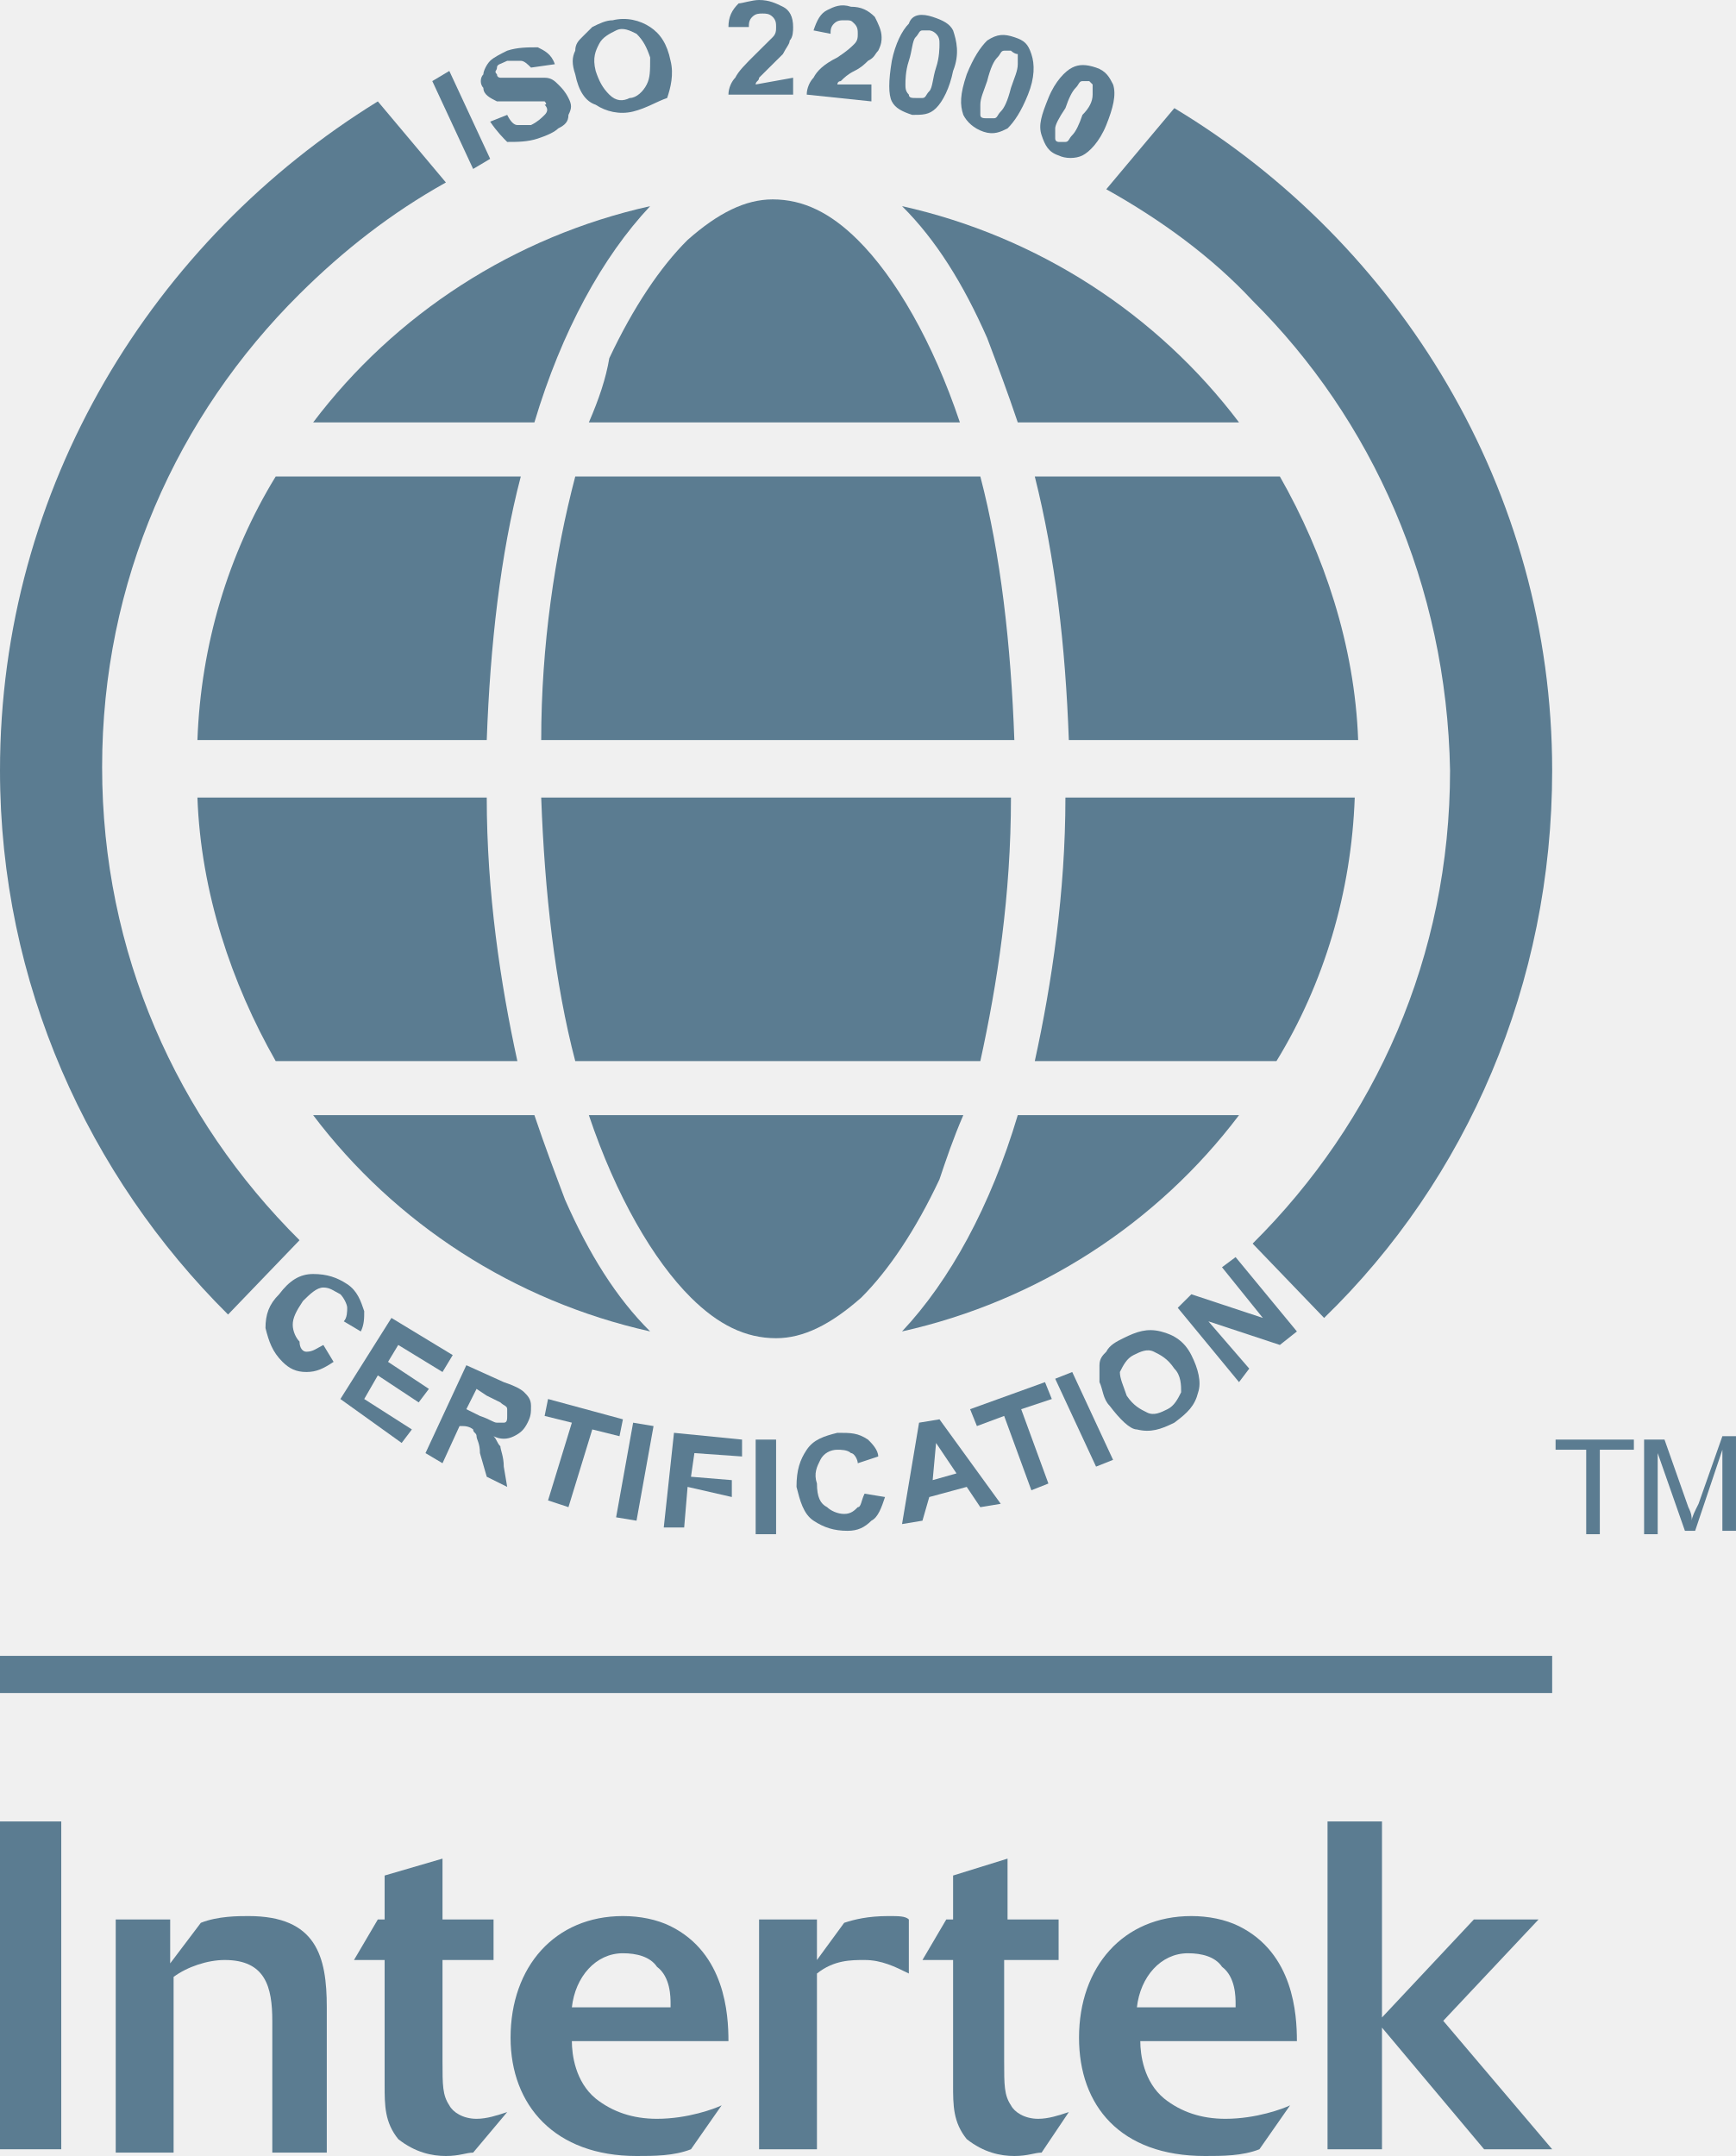
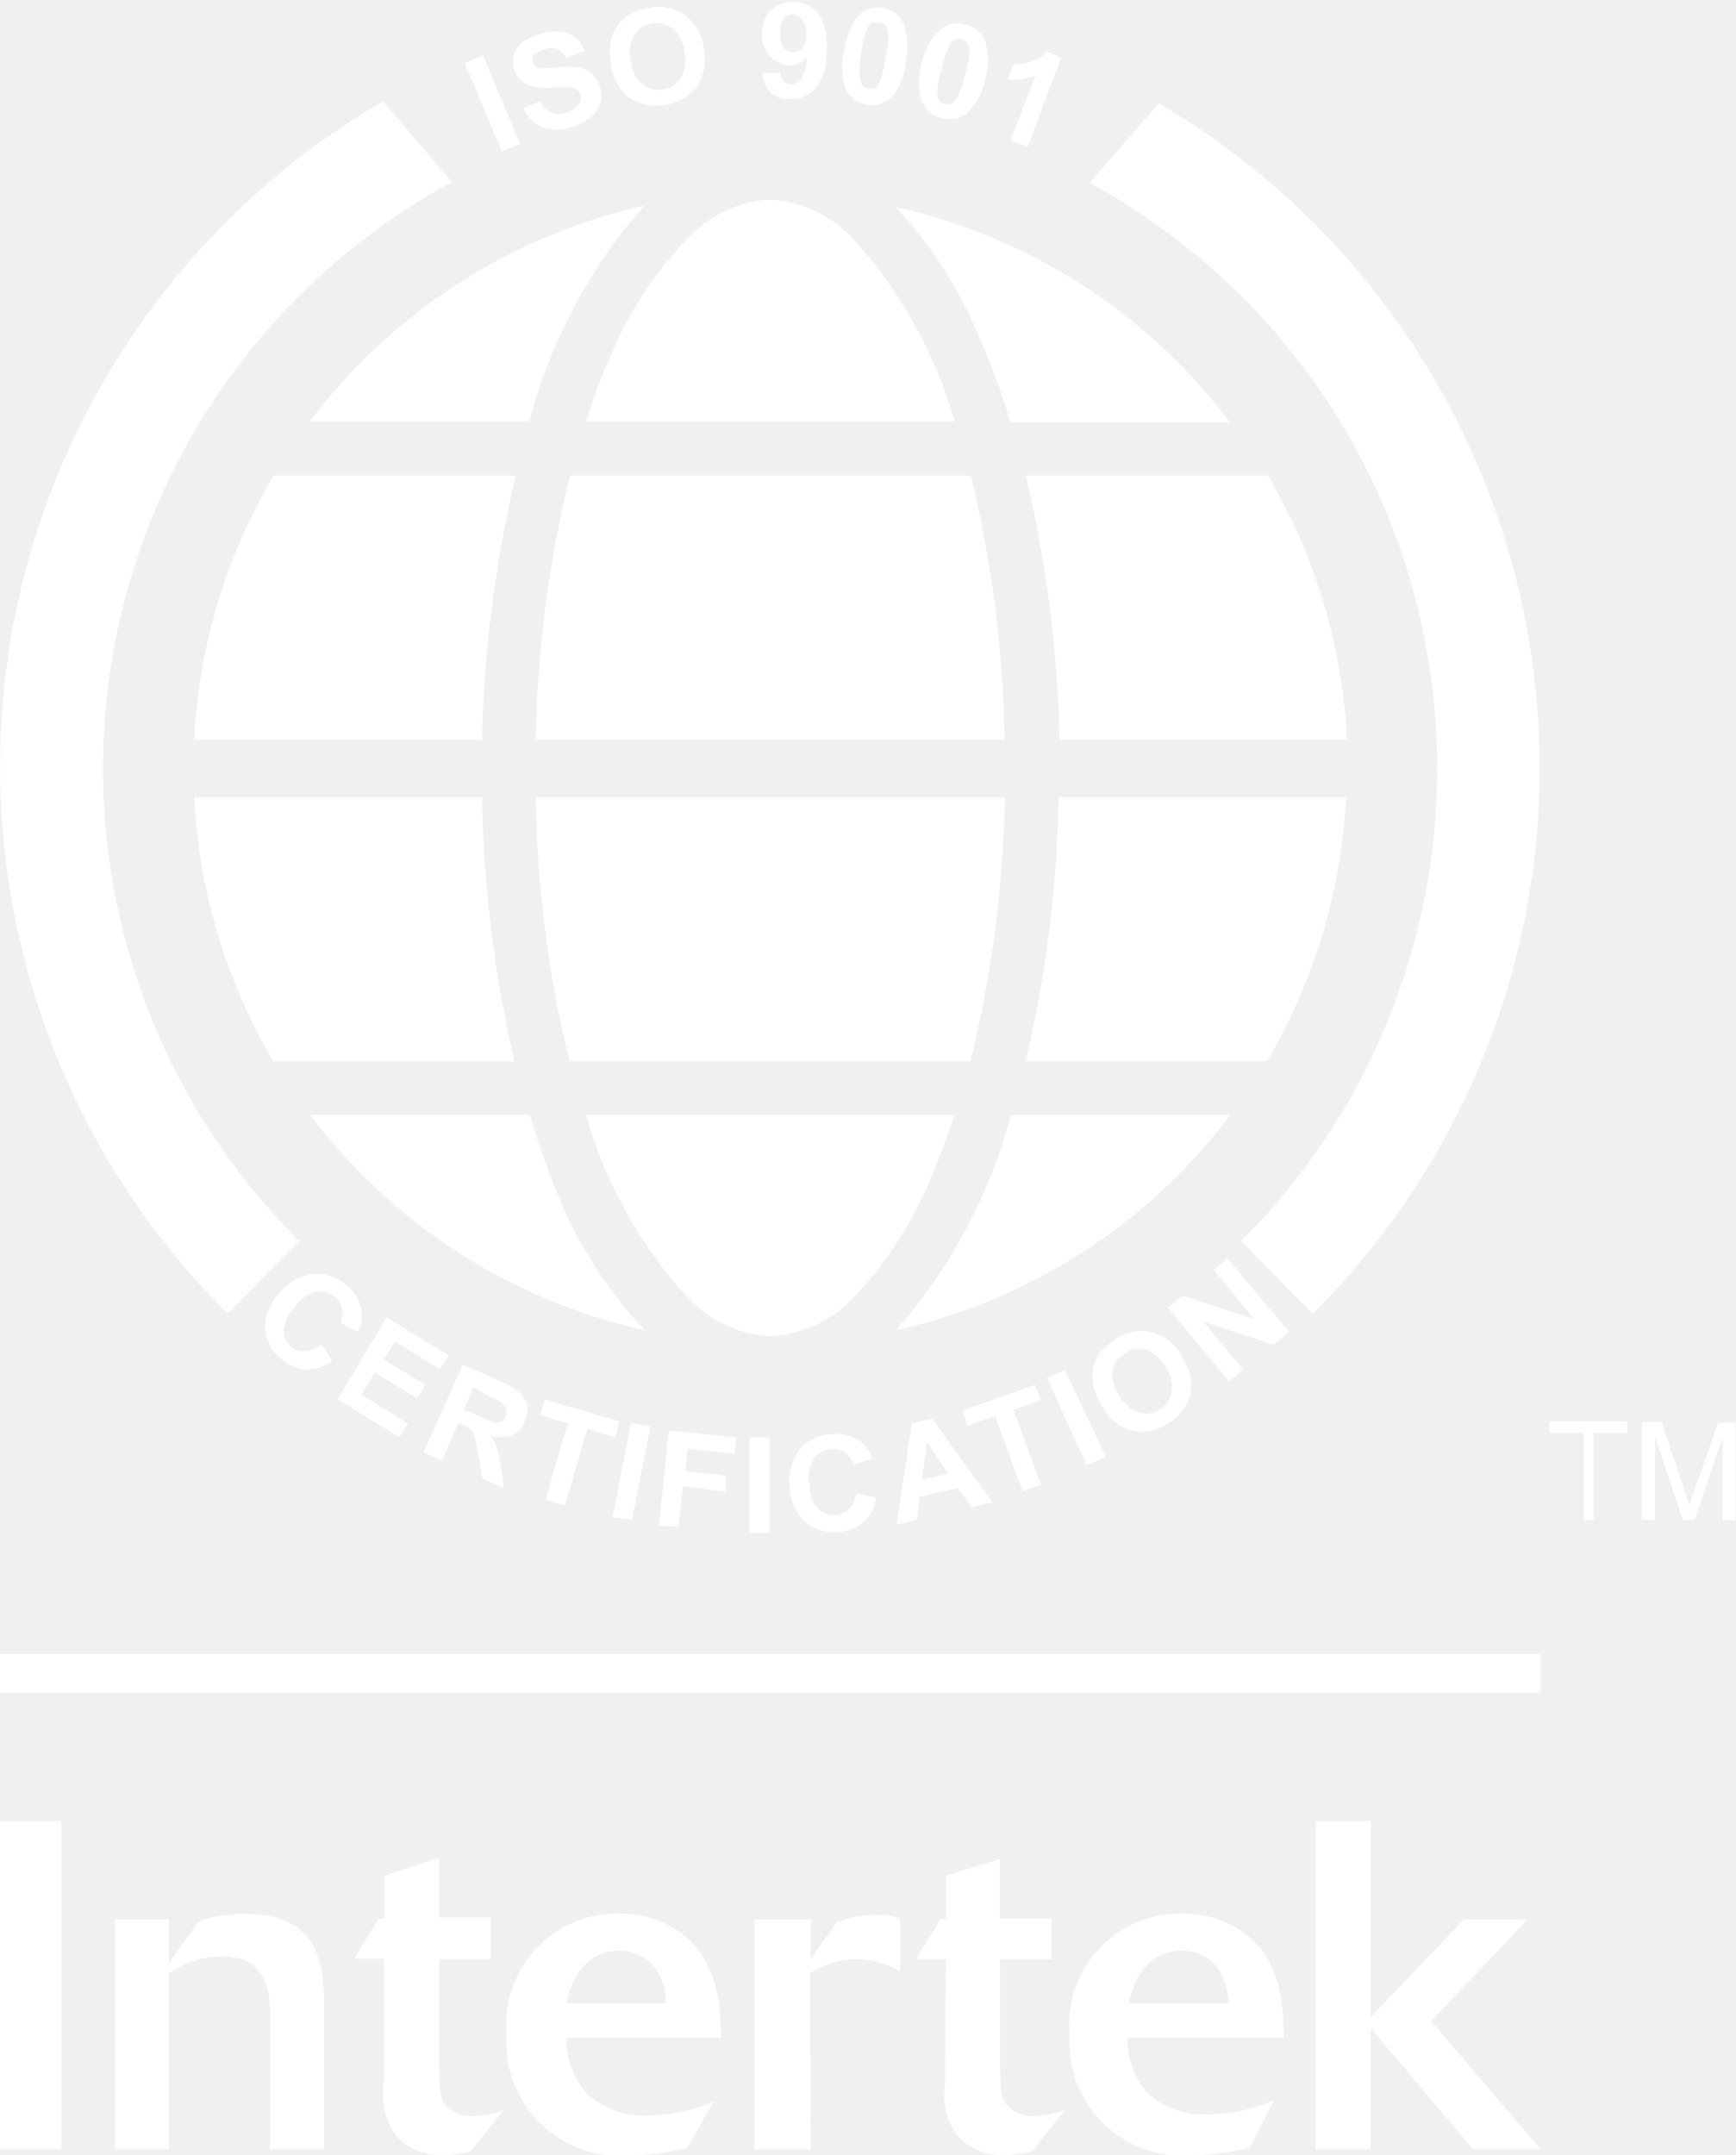
- <svg xmlns="http://www.w3.org/2000/svg" width="62" height="77" viewBox="0 0 62 77" fill="none">
-   <path d="M36.106 28.483H19.329C19.451 31.862 19.816 35.121 20.545 37.897H35.012C35.62 35.121 36.106 31.983 36.106 28.483Z" fill="#5B7C91" />
-   <path d="M34.404 39.827H21.031C22.004 42.724 23.341 45.017 24.678 46.345C25.651 47.31 26.623 47.793 27.718 47.793C28.69 47.793 29.663 47.31 30.757 46.345C31.729 45.379 32.702 43.931 33.553 42.12C33.796 41.396 34.039 40.672 34.404 39.827Z" fill="#5B7C91" />
-   <path d="M36.957 17.017C37.686 19.914 38.051 23.052 38.173 26.431H48.506C48.384 23.052 47.29 19.793 45.71 17.017H36.957Z" fill="#5B7C91" />
-   <path d="M36.957 37.897H45.588C47.29 35.121 48.263 31.862 48.384 28.483H38.051C38.051 31.862 37.565 35.121 36.957 37.897Z" fill="#5B7C91" />
-   <path d="M35.255 12.069C35.62 13.034 35.984 14 36.349 15.086H44.251C41.333 11.224 37.078 8.448 32.216 7.362C33.431 8.569 34.404 10.138 35.255 12.069Z" fill="#5B7C91" />
-   <path d="M21.031 15.086H34.282C33.31 12.19 31.973 9.896 30.635 8.569C29.663 7.603 28.69 7.121 27.596 7.121C26.623 7.121 25.651 7.603 24.557 8.569C23.584 9.534 22.612 10.983 21.761 12.793C21.639 13.517 21.396 14.241 21.031 15.086Z" fill="#5B7C91" />
-   <path d="M19.329 26.431H36.227C36.106 23.052 35.741 19.793 35.012 17.017H20.545C19.816 19.793 19.329 23.052 19.329 26.431Z" fill="#5B7C91" />
-   <path d="M20.18 42.845C19.816 41.879 19.451 40.914 19.086 39.827H11.184C14.102 43.69 18.357 46.465 23.22 47.551C22.004 46.345 21.031 44.776 20.18 42.845Z" fill="#5B7C91" />
-   <path d="M36.349 39.827C35.377 43.086 33.918 45.741 32.216 47.551C37.078 46.465 41.333 43.69 44.251 39.827H36.349Z" fill="#5B7C91" />
-   <path d="M9.847 17.017C8.145 19.793 7.173 23.052 7.051 26.431H17.384C17.506 23.052 17.871 19.793 18.6 17.017H9.847Z" fill="#5B7C91" />
-   <path d="M17.384 28.483H7.051C7.173 31.862 8.267 35.121 9.847 37.897H18.478C17.871 35.121 17.384 31.862 17.384 28.483Z" fill="#5B7C91" />
-   <path d="M19.086 15.086C20.059 11.828 21.518 9.172 23.22 7.362C18.357 8.448 14.102 11.224 11.184 15.086H19.086Z" fill="#5B7C91" />
-   <path d="M11.549 48.035L11.914 48.638C11.549 48.879 11.306 49 10.941 49C10.576 49 10.333 48.879 10.09 48.638C9.726 48.276 9.604 47.914 9.482 47.431C9.482 46.948 9.604 46.586 9.969 46.224C10.333 45.741 10.698 45.5 11.184 45.5C11.671 45.5 12.035 45.621 12.4 45.862C12.765 46.103 12.886 46.465 13.008 46.828C13.008 47.069 13.008 47.31 12.886 47.552L12.278 47.19C12.4 47.069 12.4 46.828 12.4 46.707C12.4 46.586 12.278 46.345 12.157 46.224C11.914 46.103 11.792 45.983 11.549 45.983C11.306 45.983 11.063 46.224 10.82 46.465C10.576 46.828 10.455 47.069 10.455 47.31C10.455 47.552 10.576 47.793 10.698 47.914C10.698 48.155 10.82 48.276 10.941 48.276C11.184 48.276 11.306 48.155 11.549 48.035Z" fill="#5B7C91" />
-   <path d="M12.157 49.965L13.98 47.069L16.169 48.396L15.804 49L14.223 48.034L13.859 48.638L15.318 49.603L14.953 50.086L13.494 49.121L13.008 49.965L14.71 51.052L14.345 51.534L12.157 49.965Z" fill="#5B7C91" />
-   <path d="M15.196 51.897L16.655 48.758L17.992 49.362C18.357 49.483 18.6 49.603 18.722 49.724C18.843 49.845 18.965 49.965 18.965 50.207C18.965 50.448 18.965 50.569 18.843 50.81C18.722 51.052 18.6 51.172 18.357 51.293C18.114 51.414 17.871 51.414 17.627 51.293C17.749 51.414 17.749 51.534 17.871 51.655C17.871 51.776 17.992 52.017 17.992 52.379L18.114 53.103L17.384 52.741L17.141 51.897C17.141 51.534 17.02 51.414 17.02 51.293C17.02 51.172 16.898 51.172 16.898 51.052C16.898 51.052 16.776 50.931 16.533 50.931H16.412L15.804 52.258L15.196 51.897ZM16.655 50.328L17.141 50.569C17.506 50.69 17.627 50.81 17.749 50.81C17.871 50.81 17.871 50.81 17.992 50.81C18.114 50.81 18.114 50.69 18.114 50.569C18.114 50.448 18.114 50.328 18.114 50.328C18.114 50.207 17.992 50.207 17.871 50.086C17.871 50.086 17.627 49.965 17.384 49.845L17.02 49.603L16.655 50.328Z" fill="#5B7C91" />
-   <path d="M19.573 53.586L20.424 50.81L19.451 50.569L19.573 49.965L22.247 50.69L22.125 51.293L21.153 51.051L20.302 53.827L19.573 53.586Z" fill="#5B7C91" />
-   <path d="M22.004 54.19L22.612 50.81L23.341 50.931L22.733 54.31L22.004 54.19Z" fill="#5B7C91" />
-   <path d="M23.706 54.552L24.071 51.172L26.502 51.414V52.017L24.8 51.897L24.678 52.741L26.137 52.862V53.465L24.557 53.103L24.435 54.552H23.706Z" fill="#5B7C91" />
-   <path d="M26.988 54.793V51.414H27.718V54.793H26.988Z" fill="#5B7C91" />
-   <path d="M30.878 53.345L31.608 53.465C31.486 53.828 31.365 54.19 31.122 54.31C30.878 54.552 30.635 54.672 30.271 54.672C29.784 54.672 29.42 54.552 29.055 54.31C28.69 54.069 28.569 53.586 28.447 53.103C28.447 52.5 28.569 52.138 28.812 51.776C29.055 51.414 29.42 51.293 29.906 51.172C30.392 51.172 30.635 51.172 31 51.414C31.122 51.534 31.365 51.776 31.365 52.017L30.635 52.259C30.635 52.138 30.514 51.897 30.392 51.897C30.271 51.776 30.027 51.776 29.906 51.776C29.663 51.776 29.42 51.897 29.298 52.138C29.177 52.379 29.055 52.621 29.177 52.983C29.177 53.465 29.298 53.707 29.541 53.828C29.663 53.948 29.906 54.069 30.149 54.069C30.392 54.069 30.514 53.948 30.635 53.828C30.757 53.828 30.757 53.586 30.878 53.345Z" fill="#5B7C91" />
-   <path d="M35.741 53.707L35.012 53.828L34.526 53.103L33.188 53.466L32.945 54.31L32.216 54.431L32.824 50.81L33.553 50.69L35.741 53.707ZM34.161 52.621L33.431 51.535L33.31 52.862L34.161 52.621Z" fill="#5B7C91" />
-   <path d="M36.835 53.224L35.863 50.569L34.89 50.931L34.647 50.328L37.322 49.362L37.565 49.965L36.471 50.328L37.443 52.983L36.835 53.224Z" fill="#5B7C91" />
-   <path d="M39.145 52.379L37.686 49.241L38.294 49L39.753 52.138L39.145 52.379Z" fill="#5B7C91" />
-   <path d="M39.631 50.207C39.388 49.965 39.388 49.603 39.267 49.362C39.267 49.121 39.267 49 39.267 48.759C39.267 48.517 39.388 48.397 39.51 48.276C39.631 48.035 39.874 47.914 40.118 47.793C40.604 47.552 40.969 47.431 41.455 47.552C41.941 47.672 42.306 47.914 42.549 48.397C42.792 48.879 42.914 49.362 42.792 49.724C42.671 50.207 42.427 50.448 41.941 50.81C41.455 51.052 41.09 51.172 40.604 51.052C40.361 51.052 39.996 50.69 39.631 50.207ZM40.239 49.845C40.482 50.207 40.725 50.328 40.969 50.448C41.212 50.569 41.455 50.448 41.698 50.328C41.941 50.207 42.063 49.965 42.184 49.724C42.184 49.483 42.184 49.121 41.941 48.879C41.698 48.517 41.455 48.397 41.212 48.276C40.969 48.155 40.725 48.276 40.482 48.397C40.239 48.517 40.118 48.759 39.996 49C39.996 49.241 40.118 49.483 40.239 49.845Z" fill="#5B7C91" />
-   <path d="M44.251 49.362L42.063 46.707L42.549 46.224L45.102 47.069L43.643 45.259L44.129 44.897L46.318 47.552L45.71 48.034L43.157 47.19L44.616 48.879L44.251 49.362Z" fill="#5B7C91" />
-   <path d="M16.898 6.034L15.439 2.896L16.047 2.534L17.506 5.672L16.898 6.034Z" fill="#5B7C91" />
-   <path d="M17.506 4.345L18.114 4.103C18.235 4.345 18.357 4.466 18.478 4.466C18.6 4.466 18.843 4.466 18.965 4.466C19.208 4.345 19.329 4.224 19.451 4.103C19.573 3.983 19.573 3.862 19.451 3.741C19.573 3.741 19.451 3.621 19.451 3.621C19.329 3.621 19.329 3.621 19.208 3.621C19.086 3.621 18.965 3.621 18.6 3.621C18.235 3.621 17.871 3.621 17.749 3.621C17.506 3.5 17.263 3.379 17.263 3.138C17.141 3.017 17.141 2.776 17.263 2.655C17.263 2.535 17.384 2.293 17.506 2.172C17.628 2.052 17.871 1.931 18.114 1.81C18.478 1.69 18.843 1.69 19.208 1.69C19.451 1.81 19.694 1.931 19.816 2.293L18.965 2.414C18.843 2.293 18.722 2.172 18.6 2.172C18.478 2.172 18.357 2.172 18.114 2.172C17.871 2.293 17.749 2.293 17.749 2.414C17.749 2.535 17.628 2.535 17.749 2.655C17.749 2.776 17.871 2.776 17.871 2.776C17.992 2.776 18.235 2.776 18.6 2.776C18.965 2.776 19.208 2.776 19.451 2.776C19.694 2.776 19.816 2.897 19.937 3.017C20.059 3.138 20.18 3.259 20.302 3.5C20.424 3.741 20.424 3.862 20.302 4.103C20.302 4.345 20.18 4.466 19.937 4.586C19.816 4.707 19.573 4.828 19.208 4.948C18.843 5.069 18.478 5.069 18.114 5.069C17.992 4.948 17.749 4.707 17.506 4.345Z" fill="#5B7C91" />
-   <path d="M20.545 2.655C20.424 2.293 20.424 2.052 20.545 1.81C20.545 1.569 20.667 1.448 20.788 1.328C20.91 1.207 21.031 1.086 21.153 0.965C21.396 0.845 21.639 0.724 21.882 0.724C22.369 0.603 22.855 0.724 23.22 0.965C23.584 1.207 23.827 1.569 23.949 2.172C24.071 2.655 23.949 3.138 23.827 3.5C23.463 3.621 23.098 3.862 22.612 3.983C22.125 4.103 21.639 3.983 21.274 3.741C20.91 3.621 20.667 3.259 20.545 2.655ZM21.274 2.534C21.396 2.897 21.518 3.138 21.761 3.379C22.004 3.621 22.247 3.621 22.49 3.5C22.733 3.5 22.977 3.259 23.098 3.017C23.22 2.776 23.22 2.534 23.22 2.052C23.098 1.69 22.977 1.448 22.733 1.207C22.49 1.086 22.247 0.965 22.004 1.086C21.761 1.207 21.518 1.328 21.396 1.569C21.274 1.81 21.153 2.052 21.274 2.534Z" fill="#5B7C91" />
-   <path d="M28.326 2.776V3.379H26.016C26.016 3.138 26.137 2.897 26.259 2.776C26.38 2.534 26.623 2.293 26.988 1.931C27.231 1.69 27.474 1.448 27.596 1.328C27.718 1.207 27.718 1.086 27.718 0.966C27.718 0.845 27.718 0.724 27.596 0.603C27.474 0.483 27.353 0.483 27.231 0.483C27.11 0.483 26.988 0.483 26.867 0.603C26.745 0.724 26.745 0.845 26.745 0.966H26.016C26.016 0.603 26.137 0.362 26.38 0.121C26.502 0.121 26.867 0 27.11 0C27.474 0 27.718 0.121 27.961 0.241C28.204 0.362 28.326 0.603 28.326 0.966C28.326 1.086 28.326 1.328 28.204 1.448C28.204 1.569 28.082 1.69 27.961 1.931C27.839 2.052 27.718 2.172 27.474 2.414C27.231 2.655 27.11 2.776 27.11 2.776C27.11 2.897 26.988 2.897 26.988 3.017L28.326 2.776Z" fill="#5B7C91" />
-   <path d="M31.122 3.017V3.621L28.812 3.379C28.812 3.138 28.933 2.897 29.055 2.776C29.177 2.534 29.42 2.293 29.906 2.052C30.271 1.81 30.392 1.69 30.514 1.569C30.635 1.448 30.635 1.328 30.635 1.207C30.635 1.086 30.635 0.966 30.514 0.845C30.392 0.724 30.392 0.724 30.149 0.724C30.027 0.724 29.906 0.724 29.784 0.845C29.663 0.966 29.663 1.086 29.663 1.207L29.055 1.086C29.177 0.724 29.298 0.483 29.541 0.362C29.784 0.241 30.027 0.121 30.392 0.241C30.757 0.241 31 0.362 31.243 0.603C31.365 0.845 31.486 1.086 31.486 1.328C31.486 1.448 31.486 1.569 31.365 1.81C31.243 1.931 31.243 2.052 31 2.172C30.878 2.293 30.757 2.414 30.514 2.534C30.271 2.655 30.149 2.776 30.027 2.897C29.906 2.897 29.906 3.017 29.906 3.017H31.122Z" fill="#5B7C91" />
-   <path d="M33.31 0.603C33.675 0.724 33.918 0.845 34.039 1.086C34.161 1.448 34.282 1.931 34.039 2.534C33.918 3.138 33.675 3.621 33.431 3.862C33.188 4.103 32.945 4.103 32.58 4.103C32.216 3.983 31.973 3.862 31.851 3.621C31.729 3.379 31.729 2.897 31.851 2.172C31.973 1.569 32.216 1.086 32.459 0.845C32.58 0.483 32.945 0.483 33.31 0.603ZM33.188 1.086C33.067 1.086 33.067 1.086 32.945 1.086C32.824 1.086 32.824 1.207 32.702 1.328C32.58 1.448 32.58 1.81 32.459 2.172C32.337 2.534 32.337 2.897 32.337 3.017C32.337 3.138 32.337 3.259 32.459 3.379C32.459 3.5 32.58 3.5 32.702 3.5C32.824 3.5 32.824 3.5 32.945 3.5C33.067 3.5 33.067 3.379 33.188 3.259C33.31 3.138 33.31 2.776 33.431 2.414C33.553 2.052 33.553 1.69 33.553 1.569C33.553 1.448 33.553 1.328 33.431 1.207C33.31 1.086 33.188 1.086 33.188 1.086Z" fill="#5B7C91" />
-   <path d="M36.227 1.328C36.592 1.448 36.714 1.569 36.835 1.931C36.957 2.293 36.957 2.776 36.714 3.379C36.471 3.983 36.227 4.345 35.984 4.586C35.741 4.707 35.498 4.828 35.133 4.707C34.769 4.586 34.526 4.345 34.404 4.103C34.282 3.741 34.282 3.379 34.526 2.655C34.769 2.052 35.012 1.69 35.255 1.448C35.62 1.207 35.863 1.207 36.227 1.328ZM36.106 1.81C35.984 1.81 35.984 1.81 35.863 1.81C35.741 1.81 35.741 1.931 35.62 2.052C35.498 2.172 35.377 2.414 35.255 2.897C35.133 3.259 35.012 3.5 35.012 3.741C35.012 3.862 35.012 3.983 35.012 4.103C35.012 4.224 35.133 4.224 35.255 4.224C35.377 4.224 35.377 4.224 35.498 4.224C35.62 4.224 35.62 4.103 35.741 3.983C35.863 3.862 35.984 3.621 36.106 3.138C36.227 2.776 36.349 2.534 36.349 2.293C36.349 2.172 36.349 2.052 36.349 1.931C36.227 1.931 36.106 1.81 36.106 1.81Z" fill="#5B7C91" />
-   <path d="M39.145 2.414C39.51 2.534 39.631 2.776 39.753 3.017C39.874 3.379 39.753 3.862 39.51 4.465C39.267 5.069 38.902 5.431 38.659 5.552C38.416 5.672 38.051 5.672 37.808 5.552C37.443 5.431 37.322 5.19 37.2 4.828C37.078 4.465 37.2 4.103 37.443 3.5C37.686 2.897 38.051 2.534 38.294 2.414C38.537 2.293 38.78 2.293 39.145 2.414ZM38.902 2.897C38.78 2.897 38.78 2.897 38.659 2.897C38.537 2.897 38.537 3.017 38.416 3.138C38.294 3.259 38.173 3.5 38.051 3.862C37.808 4.224 37.686 4.465 37.686 4.586C37.686 4.707 37.686 4.828 37.686 4.948C37.686 5.069 37.808 5.069 37.808 5.069C37.929 5.069 37.929 5.069 38.051 5.069C38.173 5.069 38.173 4.948 38.294 4.828C38.416 4.707 38.537 4.465 38.659 4.103C38.902 3.862 39.023 3.621 39.023 3.379C39.023 3.259 39.023 3.138 39.023 3.017C39.023 3.017 39.023 3.017 38.902 2.897Z" fill="#5B7C91" />
-   <path d="M2.188 65.052H0V76.759H2.188V65.052Z" fill="#5B7C91" />
-   <path d="M4.133 68.552H6.078V70.121L7.173 68.672C7.78 68.431 8.51 68.431 8.875 68.431C11.306 68.431 11.671 69.879 11.671 71.69V76.879H9.725V72.172C9.725 70.966 9.482 70 8.024 70C7.416 70 6.686 70.242 6.2 70.604V76.879H4.133V68.552Z" fill="#5B7C91" />
-   <path d="M16.898 76.879C16.655 76.879 16.412 77 15.925 77C15.439 77 14.831 76.879 14.223 76.397C13.737 75.793 13.737 75.19 13.737 74.466V70H12.643L13.494 68.552H13.737V66.983L15.804 66.379V68.552H17.627V70H15.804V73.621C15.804 74.466 15.804 74.828 16.047 75.19C16.169 75.431 16.533 75.672 17.02 75.672C17.384 75.672 17.749 75.552 18.114 75.431L16.898 76.879Z" fill="#5B7C91" />
-   <path d="M24.678 76.759C24.071 77 23.341 77 22.733 77C19.816 77 18.235 75.19 18.235 72.776C18.235 70.242 19.816 68.431 22.247 68.431C22.855 68.431 23.463 68.552 23.949 68.793C25.894 69.759 26.016 71.931 26.016 72.897H20.424C20.424 73.379 20.545 74.345 21.274 74.948C21.882 75.431 22.612 75.672 23.463 75.672C24.557 75.672 25.529 75.311 25.773 75.19L24.678 76.759ZM23.949 71.569C23.949 71.328 23.949 70.604 23.463 70.242C23.22 69.879 22.733 69.759 22.247 69.759C21.274 69.759 20.545 70.604 20.424 71.69H23.949V71.569Z" fill="#5B7C91" />
-   <path d="M29.177 76.759H27.11V68.552H29.177V70L30.149 68.672C30.514 68.552 31 68.431 31.729 68.431C32.094 68.431 32.337 68.431 32.459 68.552V70.483C31.973 70.242 31.486 70 30.878 70C30.392 70 29.784 70 29.177 70.483V76.759Z" fill="#5B7C91" />
-   <path d="M37.2 76.879C36.957 76.879 36.714 77 36.227 77C35.741 77 35.133 76.879 34.526 76.397C34.039 75.793 34.039 75.19 34.039 74.466V70H32.945L33.796 68.552H34.039V66.983L35.984 66.379V68.552H37.808V70H35.863V73.621C35.863 74.466 35.863 74.828 36.106 75.19C36.227 75.431 36.592 75.672 37.078 75.672C37.443 75.672 37.808 75.552 38.173 75.431L37.2 76.879Z" fill="#5B7C91" />
-   <path d="M44.98 76.759C44.373 77 43.643 77 43.035 77C39.996 77 38.537 75.19 38.537 72.776C38.537 70.242 40.118 68.431 42.549 68.431C43.157 68.431 43.765 68.552 44.251 68.793C46.196 69.759 46.318 71.931 46.318 72.897H40.725C40.725 73.379 40.847 74.345 41.577 74.948C42.184 75.431 42.914 75.672 43.765 75.672C44.859 75.672 45.831 75.311 46.075 75.19L44.98 76.759ZM44.129 71.569C44.129 71.328 44.129 70.604 43.643 70.242C43.4 69.879 42.914 69.759 42.428 69.759C41.455 69.759 40.725 70.604 40.604 71.69H44.129V71.569Z" fill="#5B7C91" />
-   <path d="M55.435 76.759H53.004L49.357 72.414V76.759H47.412V65.052H49.357V72.052L52.639 68.552H54.949L51.545 72.172L55.435 76.759Z" fill="#5B7C91" />
-   <path d="M55.435 59.138H0V60.465H55.435V59.138Z" fill="#5B7C91" />
-   <path d="M56.651 54.793V51.776H55.557V51.414H58.353V51.776H57.137V54.793H56.651Z" fill="#5B7C91" />
-   <path d="M58.718 54.793V51.414H59.447L60.298 53.828C60.42 54.069 60.42 54.19 60.42 54.31C60.42 54.19 60.541 53.948 60.663 53.707L61.514 51.293H62V54.672H61.514V51.776L60.541 54.672H60.176L59.204 51.897V54.793H58.718Z" fill="#5B7C91" />
-   <path d="M8.145 46.948L10.698 44.293C6.322 39.948 3.647 34.034 3.647 27.396C3.647 20.759 6.322 14.845 10.698 10.5C12.278 8.931 13.98 7.603 15.925 6.517L14.71 5.069L13.494 3.621C5.471 8.569 0 17.379 0 27.517C0 35.121 3.161 42 8.145 46.948Z" fill="#5B7C91" />
-   <path d="M51.788 27.517C51.788 34.155 49.114 40.069 44.737 44.414L47.29 47.069C52.396 42.121 55.435 35.121 55.435 27.517C55.435 17.5 49.965 8.69 41.941 3.862L40.725 5.31L39.51 6.759C41.455 7.845 43.278 9.172 44.737 10.741C48.992 14.966 51.667 20.879 51.788 27.517Z" fill="#5B7C91" />
+ <svg xmlns="http://www.w3.org/2000/svg" viewBox="0 0 51.38 63.8">
+   <defs>
+     <style>.cls-1{fill:#fff;}</style>
+   </defs>
+   <g id="Слой_2" data-name="Слой 2">
+     <g id="Layer_1" data-name="Layer 1">
+       <path class="cls-1" d="M3.05,22.75A19.76,19.76,0,0,1,13.38,5.39L11.34,3a22.8,22.8,0,0,0-4.6,35.89l2.15-2.17-.05,0A19.68,19.68,0,0,1,3.05,22.75Z" />
+       <path class="cls-1" d="M34.31,3.06,32.26,5.41a20.19,20.19,0,0,1,4.51,3.37,19.77,19.77,0,0,1,0,27.94l-.05,0,2.15,2.17A22.8,22.8,0,0,0,34.31,3.06Z" />
+       <path class="cls-1" d="M29.75,23.6H15.86a34.86,34.86,0,0,0,1,7.82H28.73A34.86,34.86,0,0,0,29.75,23.6Z" />
+       <path class="cls-1" d="M28.26,33H17.35a13.35,13.35,0,0,0,3,5.4,3.59,3.59,0,0,0,2.46,1.16,3.6,3.6,0,0,0,2.47-1.16,11.27,11.27,0,0,0,2.28-3.53A19.23,19.23,0,0,0,28.26,33Z" />
+       <path class="cls-1" d="M30.37,14.08a36.75,36.75,0,0,1,1,7.82h8.51a17,17,0,0,0-2.34-7.82Z" />
+       <path class="cls-1" d="M30.37,31.42h7.14a17,17,0,0,0,2.34-7.82H31.34A36.75,36.75,0,0,1,30.37,31.42Z" />
+       <path class="cls-1" d="M29,10a22.27,22.27,0,0,1,.92,2.51h6.5a17,17,0,0,0-9.9-6.38A12.84,12.84,0,0,1,29,10Z" />
+       <path class="cls-1" d="M17.34,12.47H28.26a13.35,13.35,0,0,0-3-5.39A3.57,3.57,0,0,0,22.8,5.91a3.57,3.57,0,0,0-2.46,1.17,11.1,11.1,0,0,0-2.29,3.52C17.8,11.18,17.56,11.8,17.34,12.47Z" />
+       <path class="cls-1" d="M15.86,21.9H29.74a34.89,34.89,0,0,0-1-7.82H16.88A34.86,34.86,0,0,0,15.86,21.9Z" />
+       <path class="cls-1" d="M16.59,35.54A23.59,23.59,0,0,1,15.68,33H9.18a17,17,0,0,0,9.9,6.38A13,13,0,0,1,16.59,35.54Z" />
+       <path class="cls-1" d="M29.93,33a15.69,15.69,0,0,1-3.4,6.38A17,17,0,0,0,36.43,33Z" />
+       <path class="cls-1" d="M8.1,14.08A17,17,0,0,0,5.75,21.9h8.52a37.43,37.43,0,0,1,1-7.82Z" />
+       <path class="cls-1" d="M14.27,23.6H5.75a17.1,17.1,0,0,0,2.34,7.82h7.14A37.43,37.43,0,0,1,14.27,23.6Z" />
+       <path class="cls-1" d="M15.67,12.47a15.81,15.81,0,0,1,3.4-6.38,17.08,17.08,0,0,0-9.89,6.38Z" />
+       <path class="cls-1" d="M9.52,39.8l.32.49a1.26,1.26,0,0,1-.78.26,1.28,1.28,0,0,1-.73-.32,1.24,1.24,0,0,1-.48-.91,1.44,1.44,0,0,1,.39-1,1.52,1.52,0,0,1,1-.6,1.28,1.28,0,0,1,1,.32,1.21,1.21,0,0,1,.47.79,1.13,1.13,0,0,1-.11.6l-.53-.27a.6.6,0,0,0,.06-.41.63.63,0,0,0-.22-.35.67.67,0,0,0-.55-.16,1.07,1.07,0,0,0-.62.44,1.12,1.12,0,0,0-.34.71.62.62,0,0,0,.25.51A.55.55,0,0,0,9,40,.89.89,0,0,0,9.52,39.8Z" />
+       <path class="cls-1" d="M10,41.43,11.45,39l1.83,1.13-.26.41-1.32-.82-.34.53L12.6,41l-.25.4-1.24-.76-.41.65,1.38.86-.26.4Z" />
+       <path class="cls-1" d="M12.54,43l1.16-2.6,1.12.5a2,2,0,0,1,.59.35.67.67,0,0,1,.2.38.81.81,0,0,1-.07.46.78.78,0,0,1-.39.41,1,1,0,0,1-.63,0,1.35,1.35,0,0,1,.19.35,3.36,3.36,0,0,1,.12.56l.09.65-.64-.29L14.15,43c-.05-.27-.09-.44-.11-.51a.41.41,0,0,0-.12-.18.68.68,0,0,0-.25-.15l-.11,0-.48,1.09Zm1.2-1.26.4.17a2.47,2.47,0,0,0,.49.19.33.33,0,0,0,.2,0,.3.3,0,0,0,.14-.17.35.35,0,0,0,0-.24.37.37,0,0,0-.16-.19,3.51,3.51,0,0,0-.39-.19L14,41.06Z" />
+       <path class="cls-1" d="M16.15,44.4l.66-2.26L16,41.9l.13-.46,2.21.64-.13.47-.82-.25-.67,2.27Z" />
+       <path class="cls-1" d="M18.14,44.92l.54-2.79.58.11L18.71,45Z" />
+       <path class="cls-1" d="M19.51,45.18l.29-2.83,2,.21-.05.48-1.39-.15-.07.67,1.2.12,0,.48L20.22,44l-.13,1.2Z" />
+       <path class="cls-1" d="M22.19,45.39l0-2.84h.59l0,2.84Z" />
+       <path class="cls-1" d="M25.36,44.21l.58.13a1.19,1.19,0,0,1-.37.72,1.36,1.36,0,0,1-1.73,0,1.48,1.48,0,0,1-.46-1,1.56,1.56,0,0,1,.28-1.13,1.29,1.29,0,0,1,.95-.47,1.19,1.19,0,0,1,.88.23,1.07,1.07,0,0,1,.34.49l-.56.19A.64.64,0,0,0,25,43a.6.6,0,0,0-.4-.09.66.66,0,0,0-.5.27,1.09,1.09,0,0,0-.14.75,1.19,1.19,0,0,0,.26.74.66.66,0,0,0,.92,0A.82.82,0,0,0,25.36,44.21Z" />
+       <path class="cls-1" d="M29.38,44.48l-.62.14-.4-.57-1.13.26-.08.69-.61.14.46-3,.6-.14Zm-1.31-.85-.63-.94-.14,1.12Z" />
+       <path class="cls-1" d="M30.27,44.14l-.81-2.22-.81.29-.16-.45L30.65,41l.17.45-.81.29.81,2.22Z" />
+       <path class="cls-1" d="M32.17,43.37,31,40.8l.53-.24,1.21,2.57Z" />
+       <path class="cls-1" d="M32.63,41.64a1.69,1.69,0,0,1-.26-.69,1.47,1.47,0,0,1,0-.47,1.15,1.15,0,0,1,.19-.42,1.83,1.83,0,0,1,.48-.42,1.36,1.36,0,0,1,1.07-.2,1.45,1.45,0,0,1,.89.73,1.48,1.48,0,0,1,.24,1.12,1.41,1.41,0,0,1-.67.86,1.39,1.39,0,0,1-1.08.2A1.46,1.46,0,0,1,32.63,41.64Zm.51-.33a1,1,0,0,0,.57.51.76.76,0,0,0,.62-.09.72.72,0,0,0,.36-.51,1,1,0,0,0-.19-.75,1.06,1.06,0,0,0-.56-.51.73.73,0,0,0-.62.1.75.75,0,0,0-.38.51A1.08,1.08,0,0,0,33.14,41.31Z" />
+       <path class="cls-1" d="M36.39,40.9l-1.81-2.18.43-.36,2.13.69L35.93,37.6l.41-.35,1.82,2.18-.45.38-2.08-.68,1.18,1.42Z" />
+       <path class="cls-1" d="M14.86,4.49l-1.1-2.62.54-.23,1.1,2.62Z" />
+       <path class="cls-1" d="M15.49,3.2,16,3a.61.61,0,0,0,.32.33.56.56,0,0,0,.44,0,.61.61,0,0,0,.37-.23.36.36,0,0,0,.06-.31.26.26,0,0,0-.11-.14.38.38,0,0,0-.24-.06l-.48,0a1.57,1.57,0,0,1-.71-.07.77.77,0,0,1-.43-.47.79.79,0,0,1,0-.43.79.79,0,0,1,.26-.38A1.58,1.58,0,0,1,16,1a1.24,1.24,0,0,1,.85,0,.83.83,0,0,1,.46.51l-.55.2a.49.49,0,0,0-.24-.25.59.59,0,0,0-.39,0,.7.7,0,0,0-.35.21.21.21,0,0,0,0,.2A.2.2,0,0,0,15.9,2a1.79,1.79,0,0,0,.57,0,2.73,2.73,0,0,1,.66,0,.7.7,0,0,1,.39.18.89.89,0,0,1,.25.4.75.75,0,0,1,0,.47.81.81,0,0,1-.28.42,1.69,1.69,0,0,1-.57.29,1.27,1.27,0,0,1-.88,0A1.07,1.07,0,0,1,15.49,3.2Z" />
+       <path class="cls-1" d="M18.09,1.91a1.65,1.65,0,0,1,0-.74,1.35,1.35,0,0,1,.2-.42,1.2,1.2,0,0,1,.33-.31,1.77,1.77,0,0,1,.6-.21,1.37,1.37,0,0,1,1.08.23,1.45,1.45,0,0,1,.54,1,1.48,1.48,0,0,1-.21,1.12,1.55,1.55,0,0,1-2,.32A1.47,1.47,0,0,1,18.09,1.91Zm.59-.11a1,1,0,0,0,.34.69.78.78,0,0,0,.61.16.75.75,0,0,0,.53-.34,1,1,0,0,0,.1-.76,1.09,1.09,0,0,0-.32-.69A.82.82,0,0,0,18.79,1,1.08,1.08,0,0,0,18.68,1.8Z" />
+       <path class="cls-1" d="M22.57,2.16l.54,0a.44.44,0,0,0,.09.25.33.33,0,0,0,.22.08.35.35,0,0,0,.3-.14,1.35,1.35,0,0,0,.17-.64.66.66,0,0,1-.53.22.8.8,0,0,1-.58-.28.92.92,0,0,1-.22-.68,1,1,0,0,1,.28-.69,1,1,0,0,1,1.39.12,1.7,1.7,0,0,1,.24,1.11,1.63,1.63,0,0,1-.33,1.11,1,1,0,0,1-.78.32.81.81,0,0,1-.54-.2A.86.86,0,0,1,22.57,2.16ZM23.87,1a.63.63,0,0,0-.11-.41.36.36,0,0,0-.28-.16.31.31,0,0,0-.26.11A.64.64,0,0,0,23.1,1a.67.67,0,0,0,.1.41.35.35,0,0,0,.27.13.34.34,0,0,0,.28-.11A.59.59,0,0,0,23.87,1Z" />
+       <path class="cls-1" d="M26.1.23a.81.81,0,0,1,.61.38,1.88,1.88,0,0,1,.11,1.19,1.74,1.74,0,0,1-.45,1.1.79.79,0,0,1-.69.2.81.81,0,0,1-.62-.42A1.76,1.76,0,0,1,25,1.52a1.88,1.88,0,0,1,.45-1.1A.79.79,0,0,1,26.1.23ZM26,.67a.31.31,0,0,0-.19,0,.36.36,0,0,0-.15.21,2.93,2.93,0,0,0-.16.69,2.75,2.75,0,0,0-.05.69.46.46,0,0,0,.09.26.28.28,0,0,0,.17.09.26.26,0,0,0,.19,0,.42.42,0,0,0,.15-.2,3.07,3.07,0,0,0,.16-.69A3.35,3.35,0,0,0,26.3,1a.6.6,0,0,0-.09-.27A.32.32,0,0,0,26,.67Z" />
+       <path class="cls-1" d="M28.6.73a.85.85,0,0,1,.56.46,1.92,1.92,0,0,1,0,1.19,1.83,1.83,0,0,1-.57,1,.88.88,0,0,1-1.29-.36,1.88,1.88,0,0,1,0-1.17,1.76,1.76,0,0,1,.57-1A.79.79,0,0,1,28.6.73Zm-.12.44a.25.25,0,0,0-.19,0,.38.38,0,0,0-.18.18,3,3,0,0,0-.23.68,2.84,2.84,0,0,0-.13.67.61.61,0,0,0,.06.28.34.34,0,0,0,.16.1.31.31,0,0,0,.19,0,.47.47,0,0,0,.18-.19,3.09,3.09,0,0,0,.23-.67,2.89,2.89,0,0,0,.13-.68.45.45,0,0,0-.06-.27A.26.26,0,0,0,28.48,1.17Z" />
+       <path class="cls-1" d="M30.43,4.35l-.51-.2.74-1.91a1.88,1.88,0,0,1-.82.12L30,1.9a1.55,1.55,0,0,0,.53-.08A.9.9,0,0,0,31,1.53l.42.16Z" />
+       <rect class="cls-1" y="53.91" width="1.82" height="9.72" />
+       <path class="cls-1" d="M3.4,56.83H5v1.29l.88-1.24a4.44,4.44,0,0,1,1.38-.22c2,0,2.34,1.24,2.34,2.66v4.31H8V59.76c0-1-.19-1.84-1.45-1.84A2.72,2.72,0,0,0,5,58.43v5.2H3.4Z" />
+       <path class="cls-1" d="M13.93,63.7a3.52,3.52,0,0,1-.81.1,1.75,1.75,0,0,1-1.36-.53,2,2,0,0,1-.4-1.55l0-3.73h-.88l.73-1.18h.17V55.53L13,55v1.77h1.53V58H13l0,3c0,.74,0,1,.16,1.28a1,1,0,0,0,.84.37,2.83,2.83,0,0,0,.91-.18Z" />
+       <path class="cls-1" d="M20.35,63.58a6.11,6.11,0,0,1-1.64.22A3.34,3.34,0,0,1,15,60.26a3.29,3.29,0,0,1,3.28-3.61,3.23,3.23,0,0,1,1.4.29c1.64.76,1.66,2.56,1.67,3.39H16.76a2.46,2.46,0,0,0,.66,1.7,2.56,2.56,0,0,0,1.77.6,5.19,5.19,0,0,0,1.95-.42Zm-.63-4.27a1.81,1.81,0,0,0-.4-1.15,1.34,1.34,0,0,0-1-.41c-.84,0-1.38.66-1.55,1.56Z" />
+       <path class="cls-1" d="M24,63.63H22.33v-6.8H24V58l.78-1.1A3.41,3.41,0,0,1,26,56.69a1.93,1.93,0,0,1,.65.1v1.57A2.79,2.79,0,0,0,25.36,58a2.58,2.58,0,0,0-1.37.41Z" />
+       <path class="cls-1" d="M30.56,63.7a3.7,3.7,0,0,1-.82.1,1.75,1.75,0,0,1-1.36-.53,2,2,0,0,1-.4-1.55L28,58h-.88l.73-1.18H28V55.53l1.6-.49v1.77h1.53V58H29.61l0,3c0,.74,0,1,.16,1.28a1,1,0,0,0,.84.37,2.83,2.83,0,0,0,.91-.18Z" />
+       <path class="cls-1" d="M37,63.58a6.06,6.06,0,0,1-1.64.22,3.34,3.34,0,0,1-3.69-3.54,3.29,3.29,0,0,1,3.28-3.61,3.23,3.23,0,0,1,1.4.29C38,57.7,38,59.5,38,60.33H33.38A2.46,2.46,0,0,0,34,62a2.57,2.57,0,0,0,1.78.6,5.18,5.18,0,0,0,1.94-.42Zm-.63-4.27a1.81,1.81,0,0,0-.4-1.15,1.34,1.34,0,0,0-1-.41c-.84,0-1.38.66-1.55,1.56Z" />
+       <polygon class="cls-1" points="45.61 63.63 43.61 63.63 40.58 60.04 40.58 63.63 38.95 63.63 38.95 53.91 40.58 53.91 40.58 59.72 43.34 56.83 45.22 56.83 42.37 59.84 45.61 63.63" />
+       <rect class="cls-1" y="48.97" width="45.61" height="1.14" />
+       <path class="cls-1" d="M46.88,45V42.42h-1v-.34h2.3v.34h-1V45Z" />
+       <path class="cls-1" d="M48.61,45v-2.9h.58l.69,2.06.14.43c0-.11.08-.27.15-.47l.7-2h.51V45H51V42.55L50.17,45h-.35L49,42.51V45Z" />
+     </g>
+   </g>
</svg>
